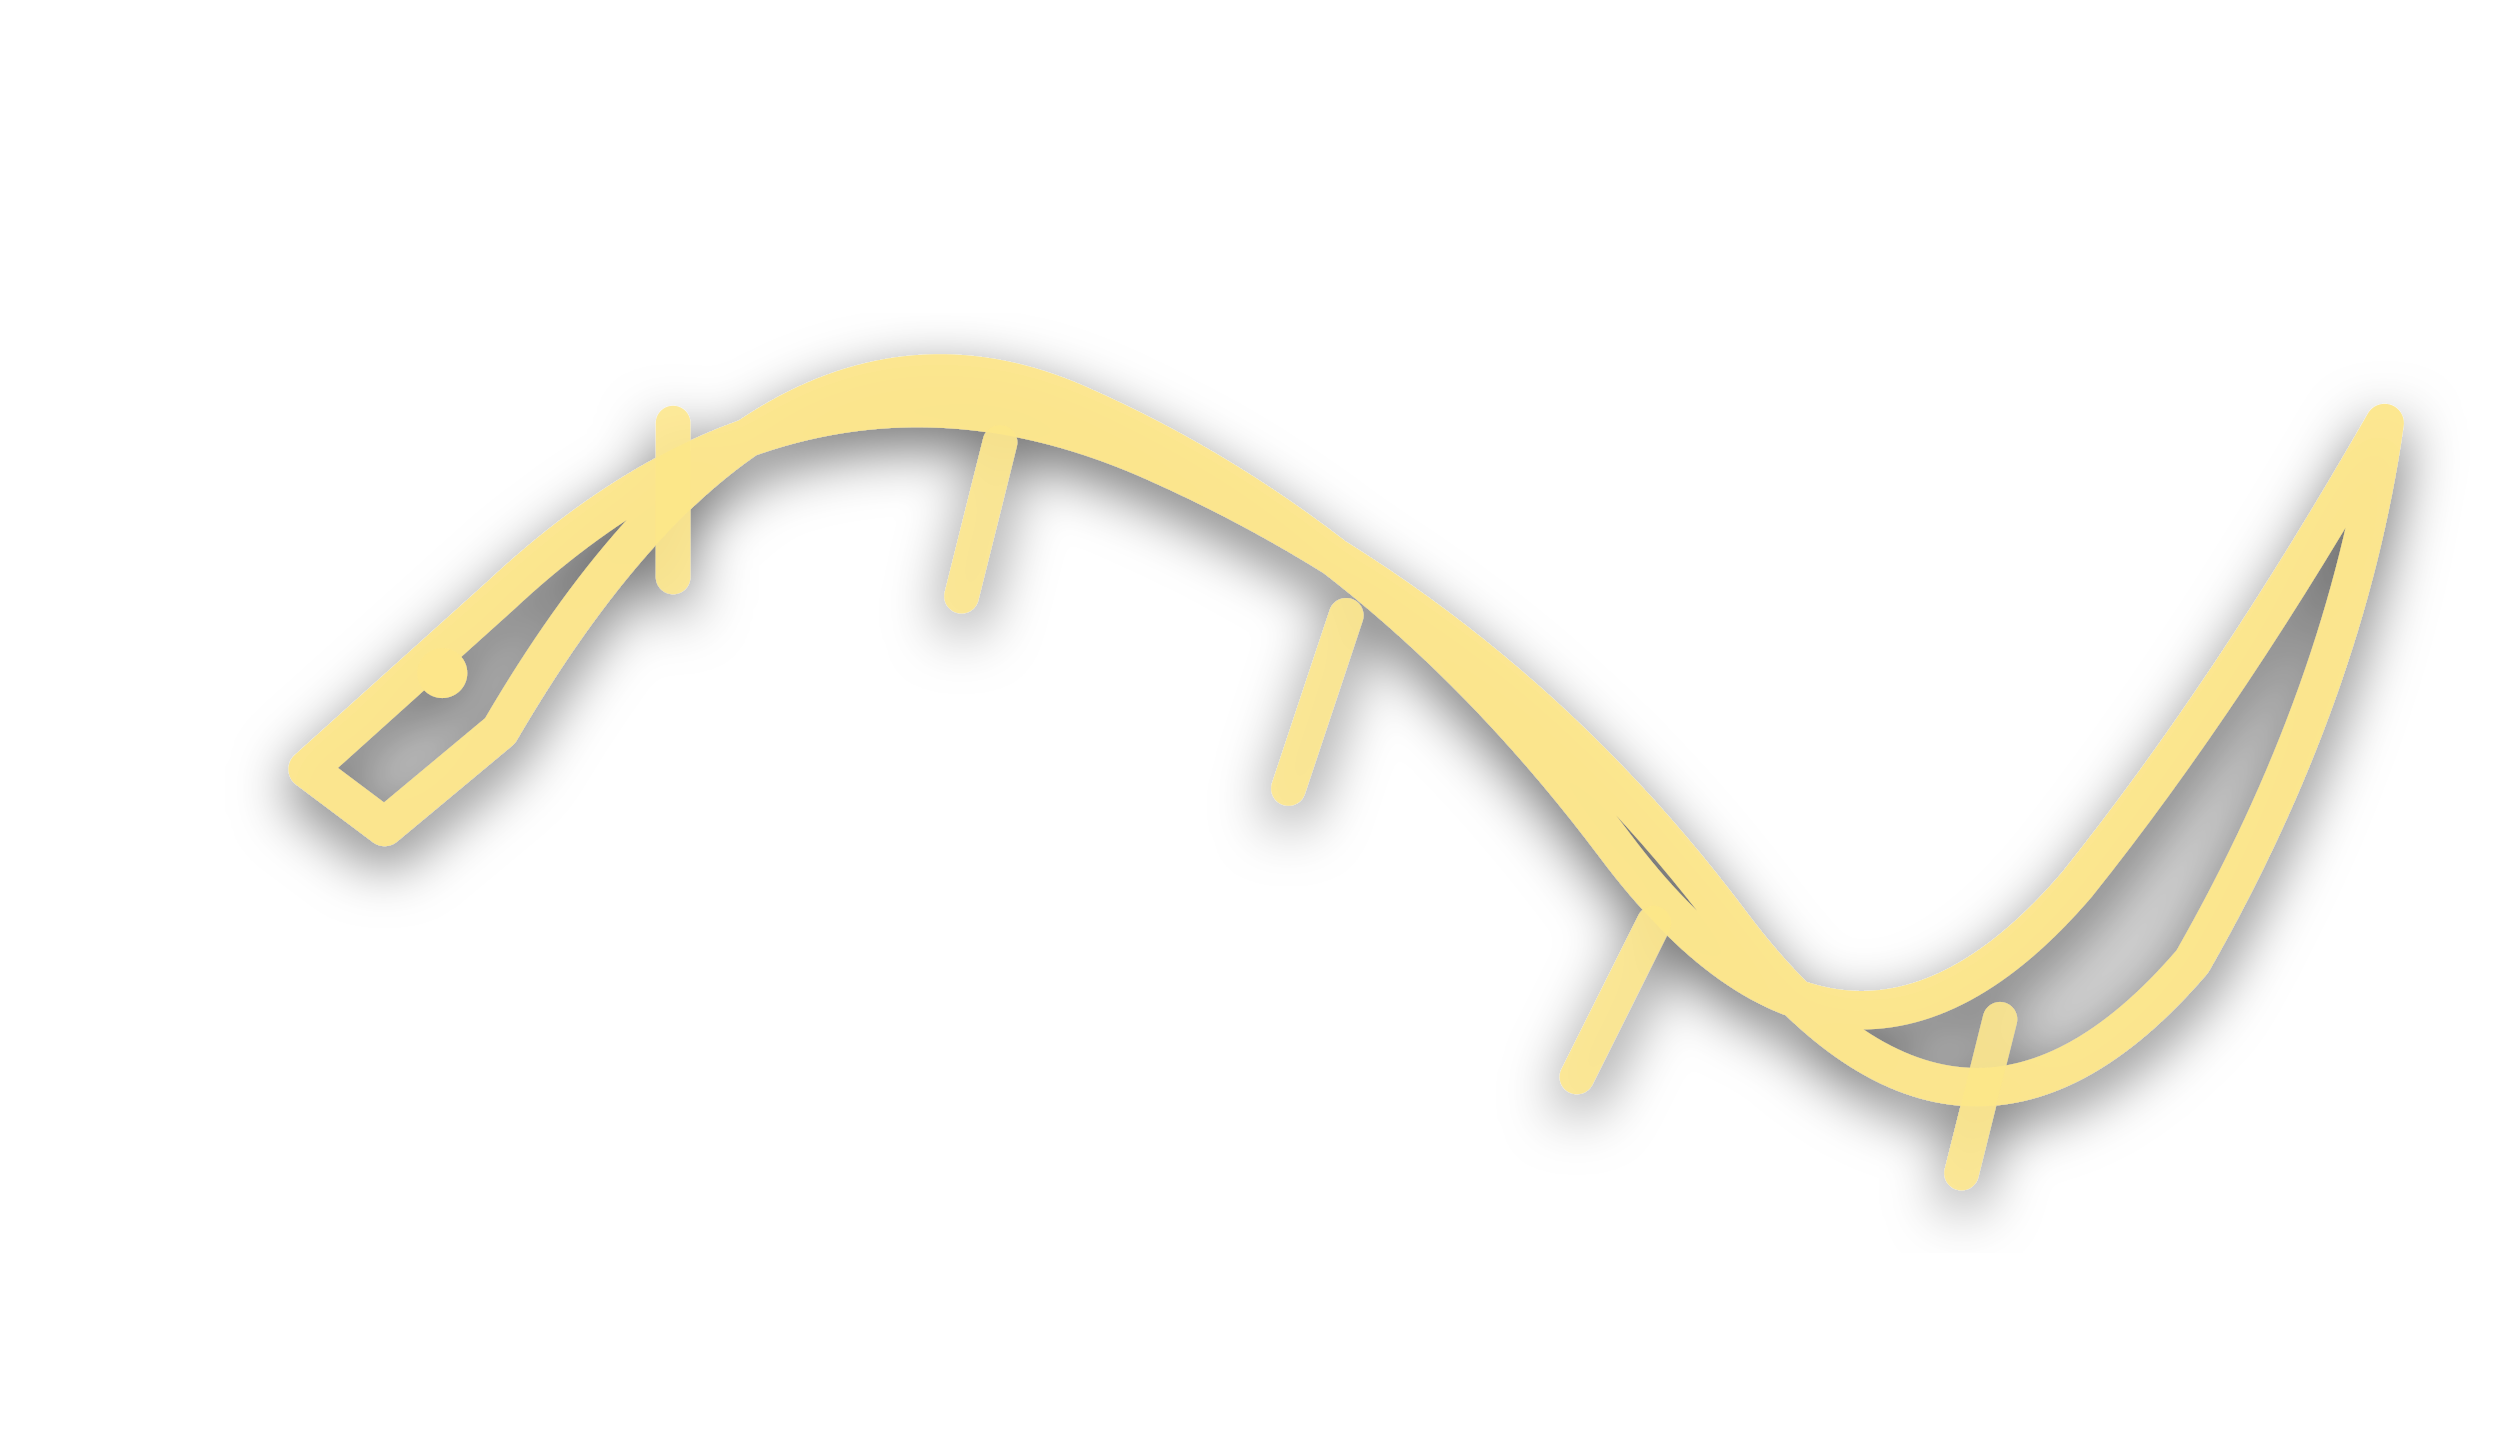
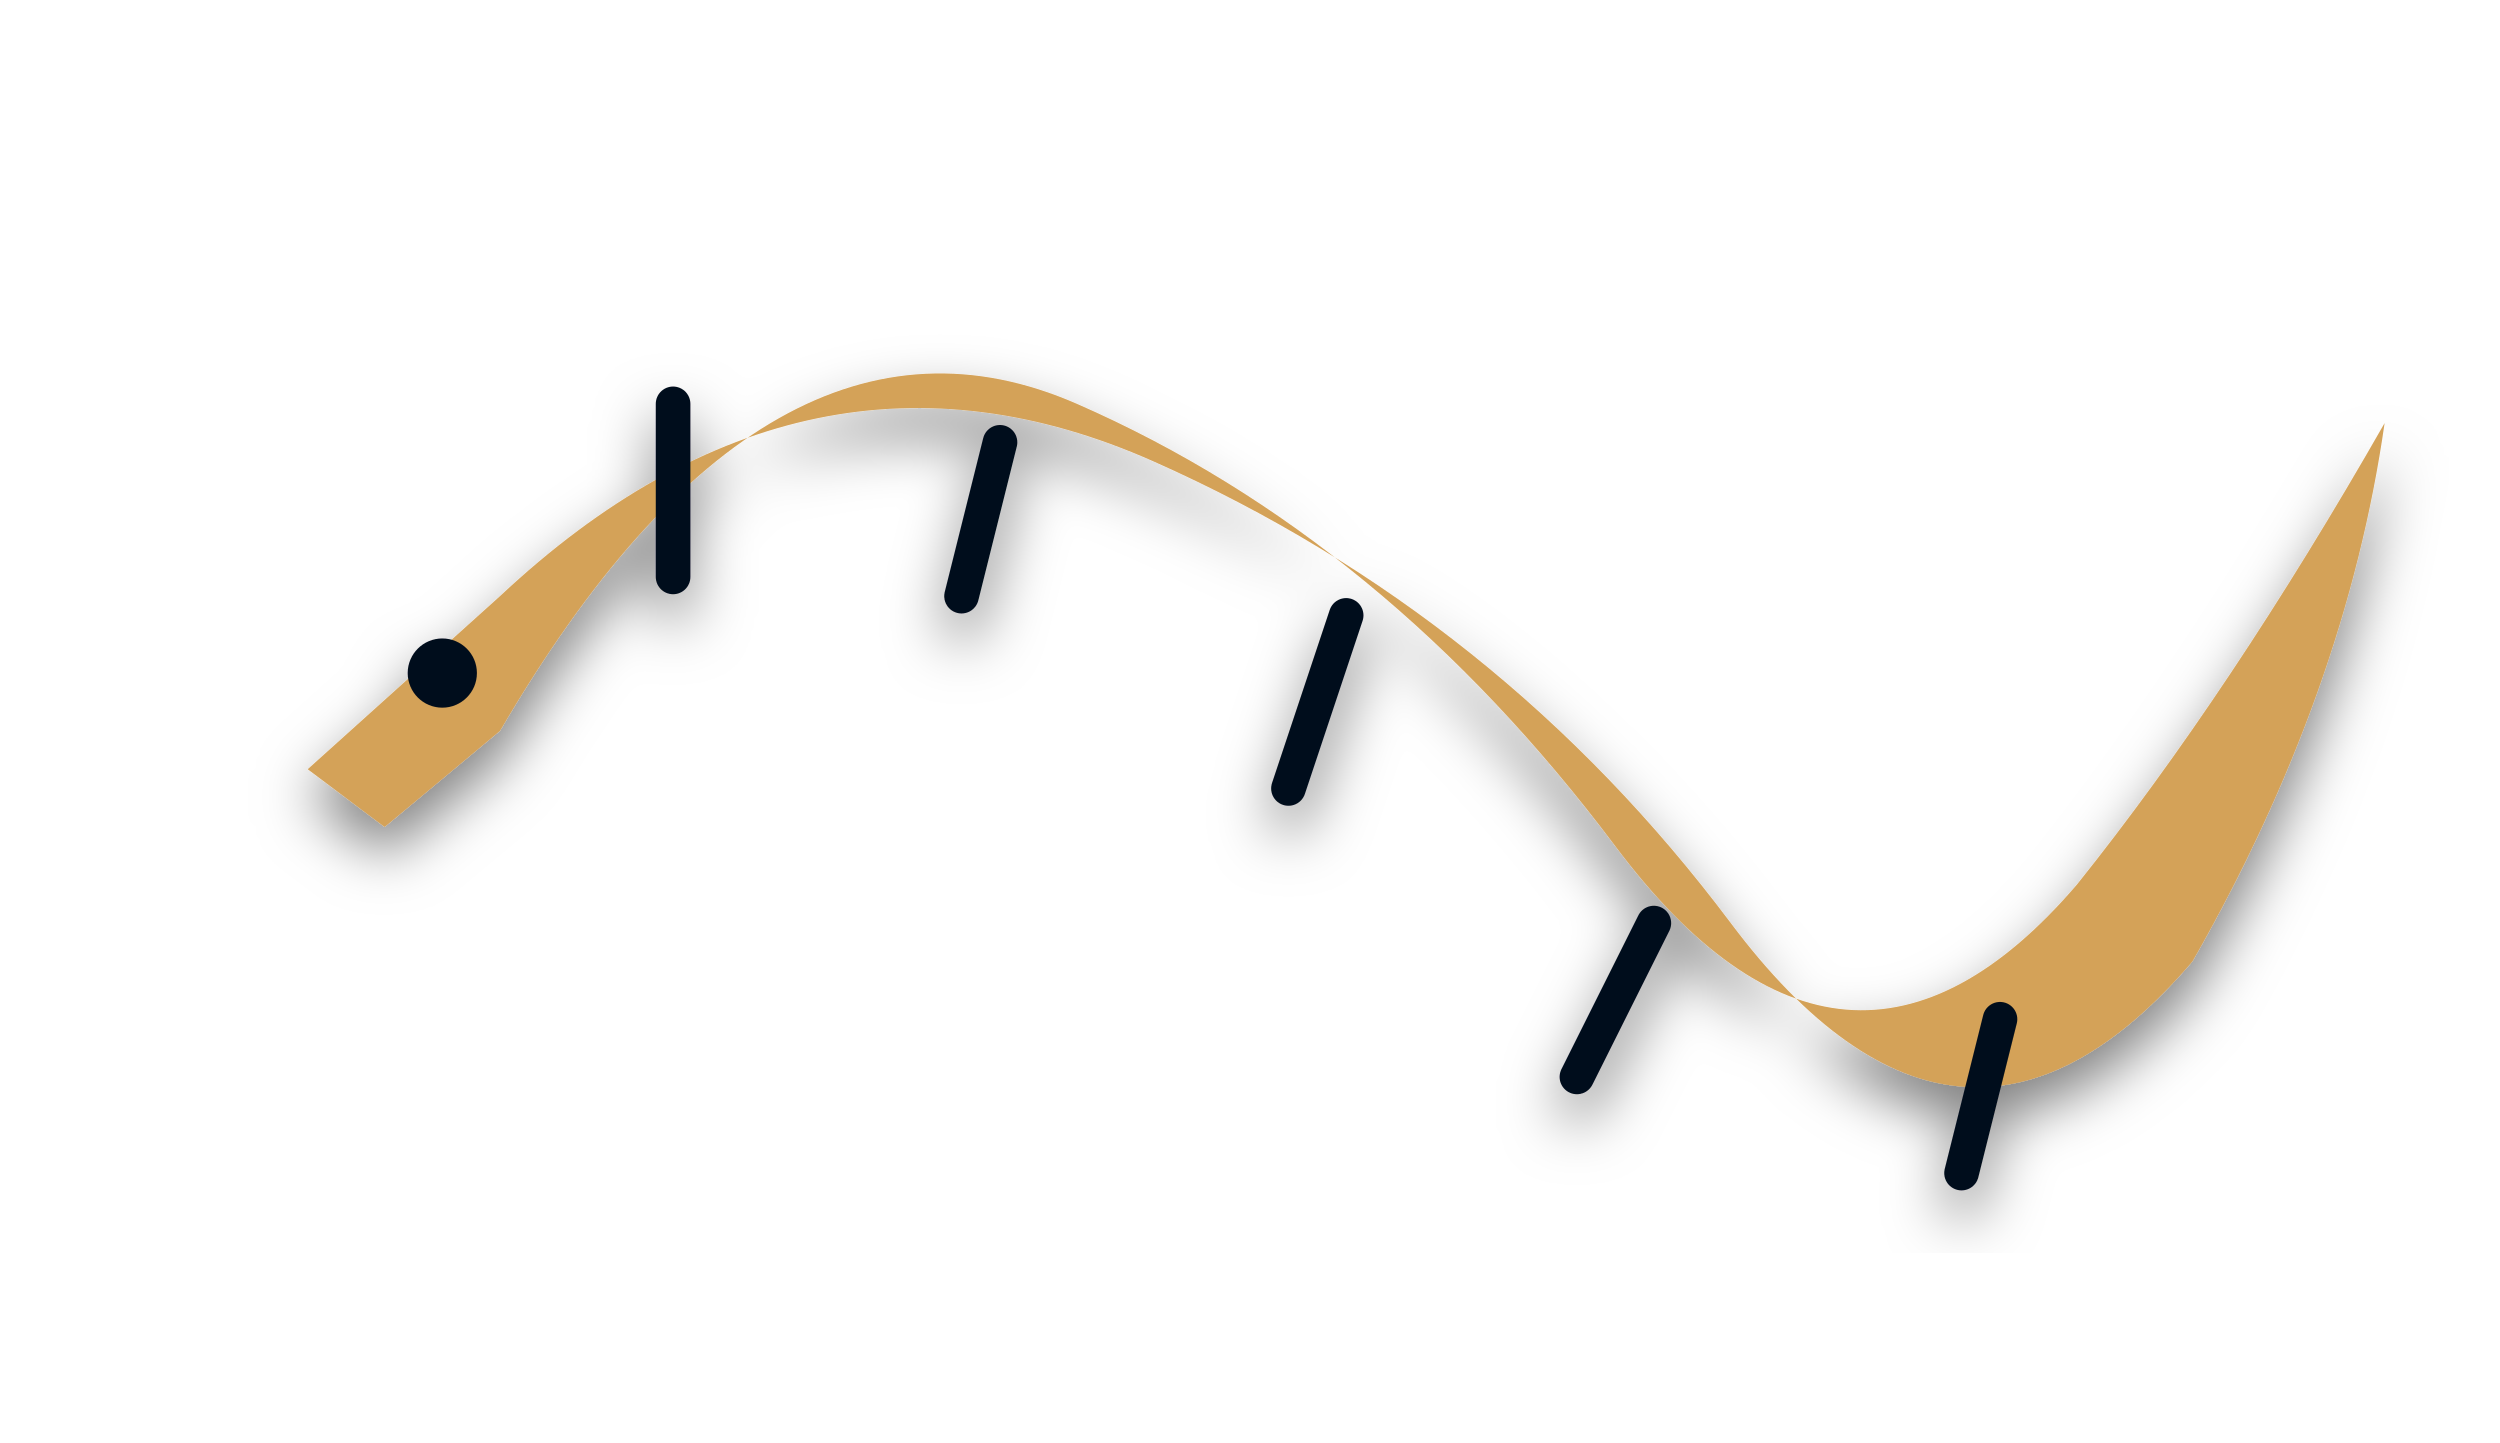
<svg xmlns="http://www.w3.org/2000/svg" viewBox="0 0 130 75" width="130" height="75">
  <defs>
-     <filter id="reliefSnakeGlowR" x="-10%" y="-10%" width="120%" height="120%">
-       <feDropShadow dx="0" dy="1" stdDeviation="1.5" flood-color="#000000" flood-opacity="0.6" />
+     <filter id="filledSnakeShadow" x="-10%" y="-10%" width="120%" height="120%">
+       <feDropShadow dx="0" dy="1.5" stdDeviation="1.5" flood-color="#000000" flood-opacity="0.5" />
    </filter>
  </defs>
-   <g filter="url(#reliefSnakeGlowR)">
-     <path d="M 16 40 L 26 31 Q 42 16 60 24 Q 78 32 90 48 Q 102 64 114 50 Q 122 36 124 22 Q 116 36 108 46 Q 96 60 84 44 Q 72 28 56 21 Q 40 14 26 38 L 20 43 Z" fill="rgba(0,0,0,0.12)" stroke="#FDE68A" stroke-width="2" stroke-linejoin="round" stroke-linecap="round" opacity="0.95" />
-     <path d="M 35 22 L 35 30 M 52 23 L 50 31 M 70 32 L 67 41 M 86 48 L 82 56 M 104 53 L 102 61" stroke="#FDE68A" stroke-width="1.8" stroke-linecap="round" opacity="0.85" />
-     <circle cx="23" cy="35" r="1.3" fill="#FDE68A" />
+   <g filter="url(#filledSnakeShadow)">
+     <path d="M 16 40 L 26 31 Q 42 16 60 24 Q 78 32 90 48 Q 102 64 114 50 Q 122 36 124 22 Q 116 36 108 46 Q 96 60 84 44 Q 72 28 56 21 Q 40 14 26 38 L 20 43 Z" fill="#D4A259" />
+     <circle cx="23" cy="35" r="1.8" fill="#060f1a" />
+     <path d="M 35 21 L 35 30 M 52 23 L 50 31 M 70 32 L 67 41 M 86 48 L 82 56 M 104 53 L 102 61" stroke="#060f1a" stroke-width="1.8" stroke-linecap="round" />
  </g>
</svg>
